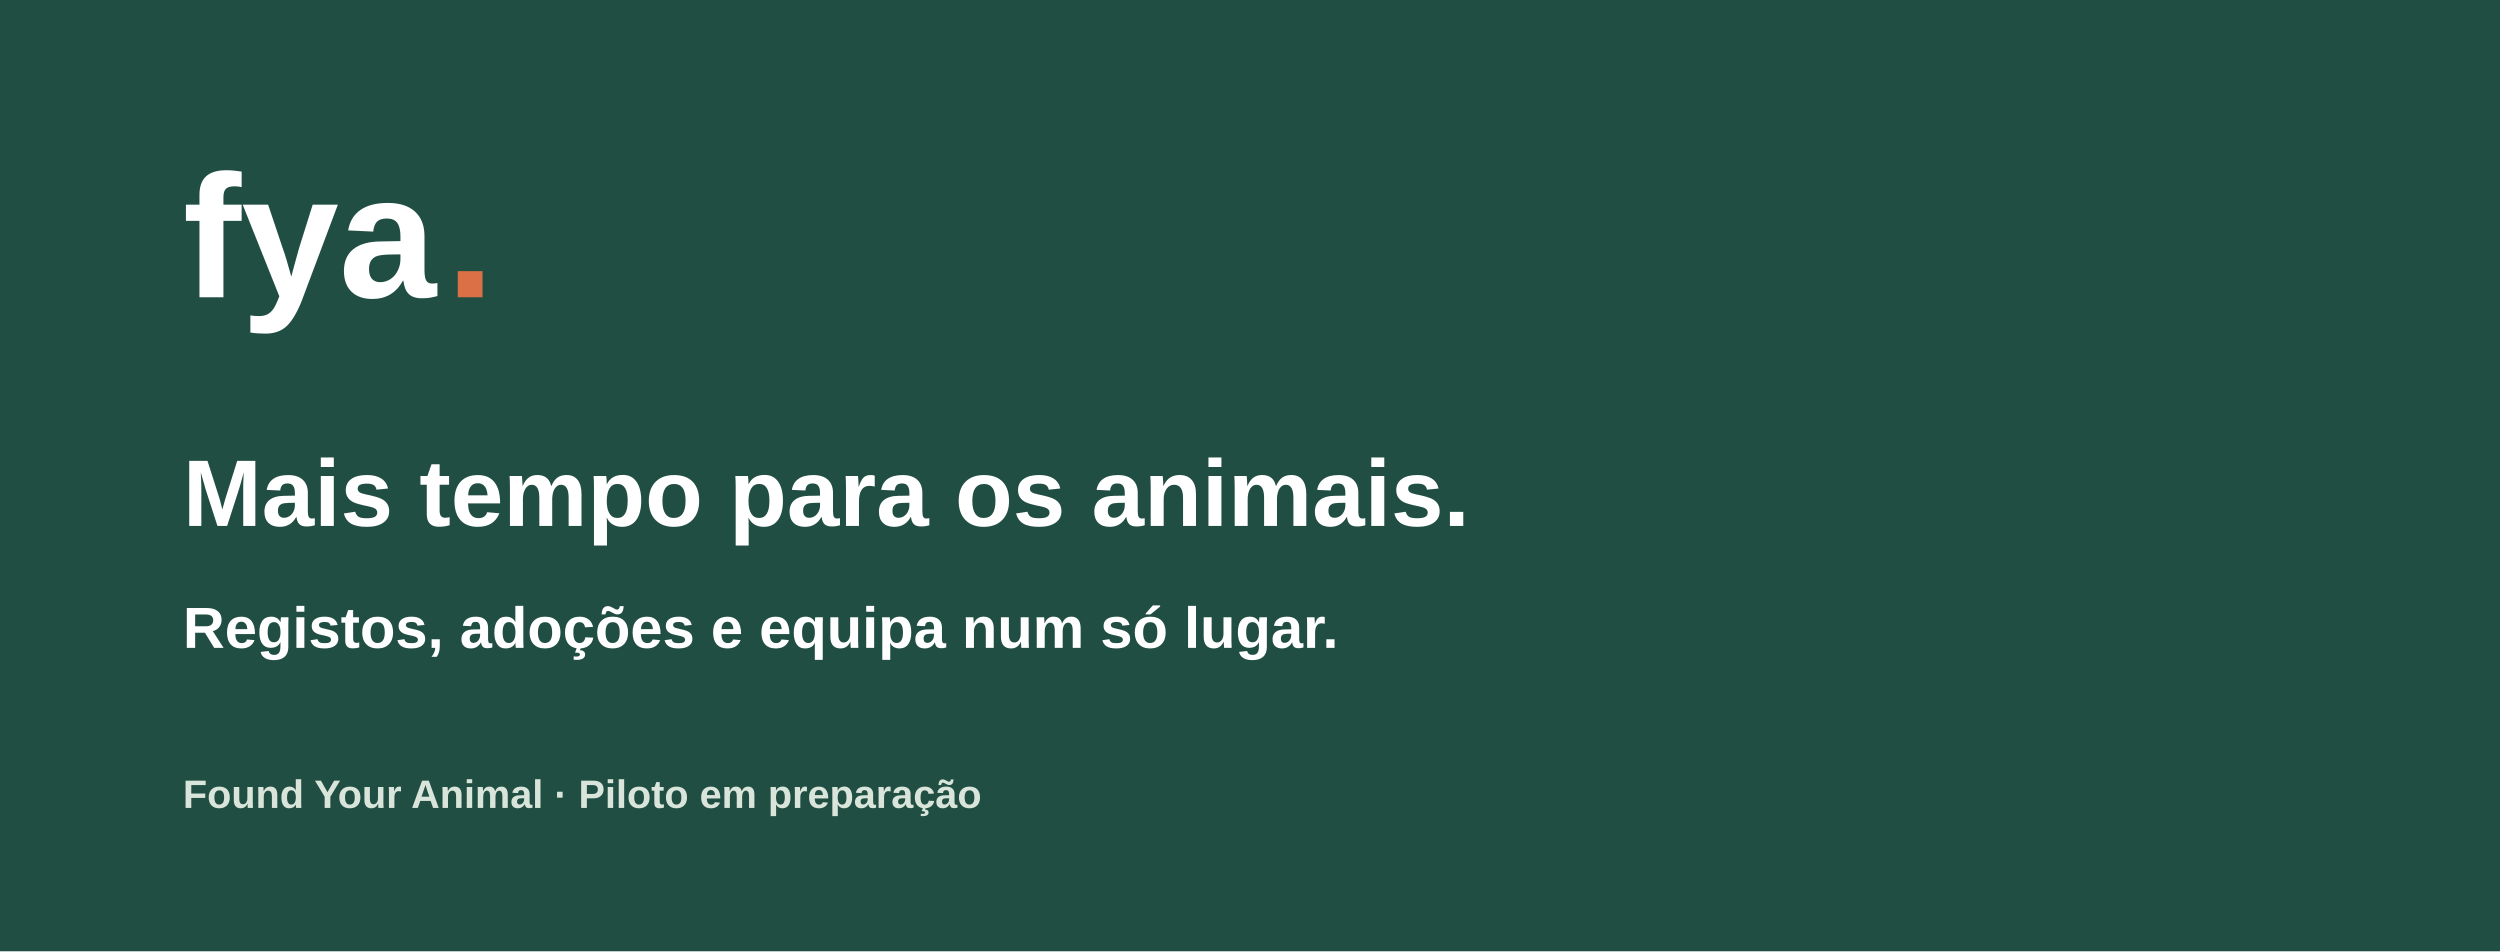
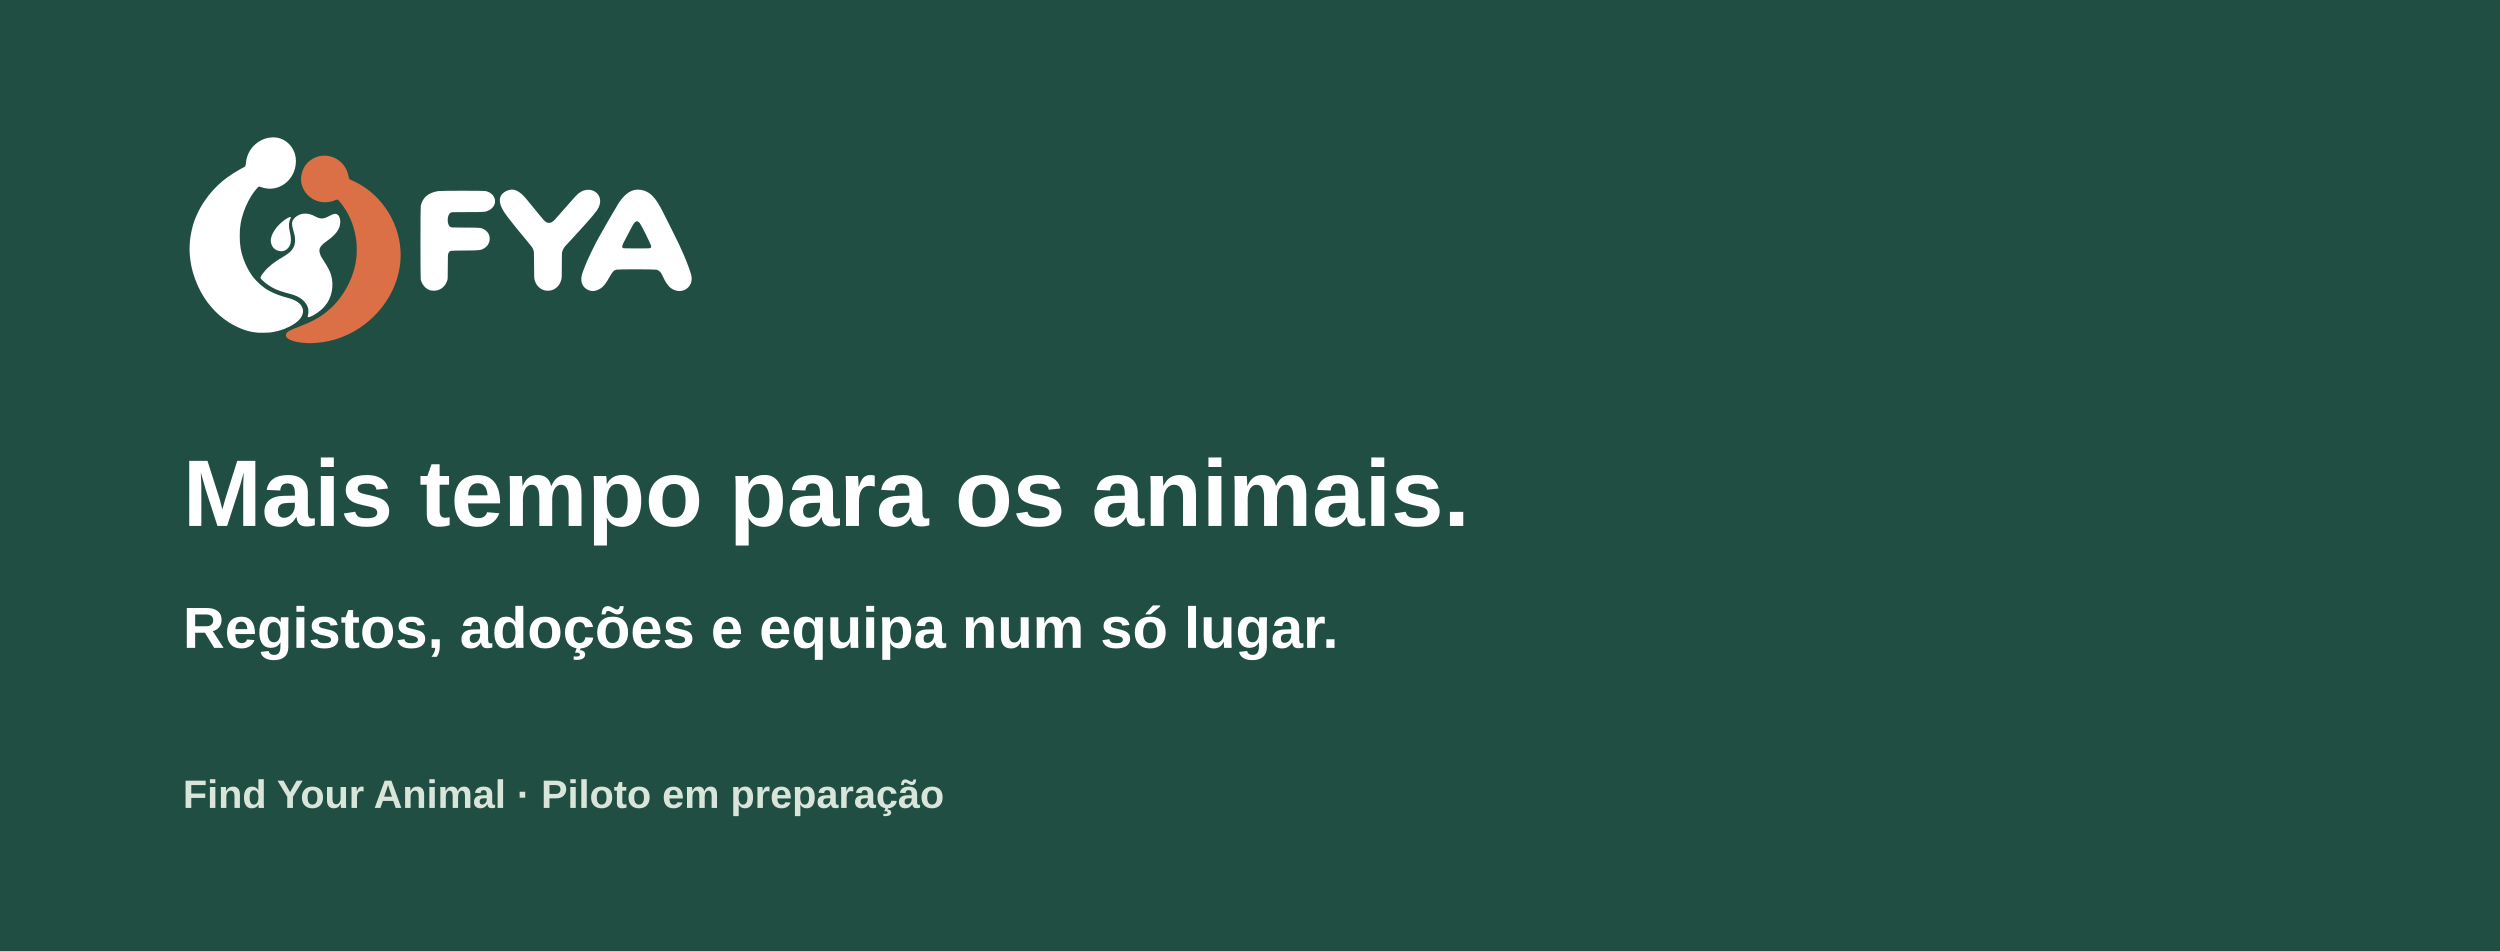
<svg xmlns="http://www.w3.org/2000/svg" width="1640" height="624" viewBox="0 0 1640 624" role="img" aria-labelledby="title">
  <rect width="1640" height="624" fill="#214e43" />
-   <text x="120" y="195" fill="#fff" font-family="Arial, sans-serif" font-size="115" font-weight="700">fya</text>
-   <text x="292.5" y="195" fill="#db7046" font-family="Arial, sans-serif" font-size="115" font-weight="700">.</text>
+   <g transform="translate(120 85.75) scale(0.2155172) translate(-284 -141)">
+     <path fill="#fff" d="M512.8 755.8C511.3 755.6 506.5 755 504.8 754.9C472 752.1 427.3 731.2 397.3 704.5C396.3 703.6 393.8 701.5 391.9 699.8C387.2 695.7 380.4 689 376.4 684.4C374.6 682.3 372.3 679.7 371.3 678.6C338.7 642.9 313.2 586.2 306.5 534.6C305.4 525.7 305.2 523.9 305 519C304.9 516.2 304.6 512.9 304.5 511.8C304 508.3 304.1 493.4 304.6 489.1C304.8 487.1 305 484.2 305 482.5C305 475.7 308.3 453.7 310.8 443.8C311.2 442.2 311.9 439 312.5 436.6C318.4 411.1 333.6 378.1 350.3 354.4C357.2 344.4 358.6 342.6 362.2 338C379.3 316.4 397.9 298.4 419.8 282.5C428.9 275.8 446.1 264.9 455.4 259.9C456.6 259.2 459.1 257.8 461 256.7C462.9 255.7 466.1 254 468.1 252.9C474.8 249.5 474.9 249.2 476 236.9C477 225.2 481.4 212.4 488.5 200.8C500.5 180.9 525.2 164.6 546.5 162.3C547.8 162.1 550.5 161.8 552.4 161.6C593.2 157.2 628.7 191.4 627.9 234.6C626.9 292.7 573 332 521.2 312.4C515.7 310.3 514.6 310.5 510.6 314.8C483.9 343.6 461.3 396 458 436.6C457.9 438.4 457.6 441.1 457.4 442.6C456.8 446.6 456.8 474.4 457.4 478.4C457.6 479.9 457.9 482.8 458 484.8C460.1 517 475.8 557.7 497 585.6C509.2 601.8 530 619.8 545.5 627.7C547.5 628.7 550.9 630.5 553 631.6C565.1 638.1 581.4 643.9 605 650.3C645.5 661.1 660.2 685.8 641.7 711.9C628.4 730.6 588.9 749.8 554.6 754.4C551.9 754.7 548.4 755.2 546.9 755.4C544.3 755.8 514.8 756.2 512.8 755.8ZM665.1 708.4C663.5 707.6 663.4 706.1 664.5 702.2C665.8 697.4 665.9 697 665.9 690.6C665.9 684 665.8 683.6 663.9 678C657.6 659.9 639 645.3 613.8 638.7C585.1 631.1 574.8 627.7 560.9 620.9C543.9 612.6 520.9 594.4 520.1 588.7C519.7 585.9 525.3 577.2 533 568.5C534.3 567 536.4 564.7 537.6 563.2C538.9 561.8 541.1 559.6 542.5 558.4C544 557.1 546.5 554.8 548.3 553.2C551.9 549.9 557.7 545.2 561.4 542.6C572.7 534.6 578.1 531.1 590.1 524.1C619.4 507.1 628.1 491.8 624.7 463.8C624.4 461.2 622.7 454.4 620.4 446.3C613.7 423.3 614.6 415.8 624.9 405.7C640.5 390.5 664.4 389.2 687.4 402.3C697.3 407.9 706.1 409.5 713.9 407.2C719.8 405.3 725.6 402.9 731.5 399.6C739.2 395.4 745 393.6 749 394.2C763.2 396.3 767.6 420.9 757.4 440.8C751.1 453.1 740.4 463.8 720 478.4C701.5 491.6 696.7 500.5 700.8 514.1C703.3 522.3 704.8 525.1 713.3 538C724.6 555.3 731.7 569 734.8 579.6C744.6 612.8 737.1 650.7 716 674.5C714.7 676 712.8 678.1 711.8 679.3C710.8 680.4 709.1 682.2 708 683.1C706.8 684.1 704.5 686.1 702.9 687.6C691 698.3 669.1 710.4 665.1 708.4ZM580.8 507.7C563.4 505.6 553.1 494.8 551.4 476.9C550.6 469 555.2 455.4 562.1 445.1C567.3 437.2 575.4 427.8 581.5 422.5C583.4 420.9 585.9 418.6 587.1 417.5C593.7 411.6 606.4 404 610.3 403.6C613.1 403.3 613.2 404.6 610.7 409.9C605.9 420.1 605.4 432.7 609.4 448.5C614.1 467.6 613.9 481 608.6 491.5C603.2 502.3 591.6 509.1 580.8 507.7Z" />
+     <path fill="#db7046" d="M663.9 787.6C618.1 785.6 591.2 773.8 598.6 758.9C601.8 752.4 608.9 748.4 634.8 738.5C675 723.2 697.1 711.5 720.1 693.2C723.9 690.1 725.6 688.7 733.5 681.6C774.3 645.2 805.4 585 811.6 530.5C812.6 521.5 812.8 519 813 511.3C813.3 501.5 813 487.3 812.4 482C811.4 473.4 811.2 471.4 810.5 467C803.9 426.2 788.5 390.8 763.9 360.2C755.1 349.4 755 349.3 747.9 352.3C708.9 368.9 666.2 352.8 649.2 315.2C636.7 287.5 645.4 252.3 669.6 232.8C713.5 197.5 779 223.9 788.2 280.6C789.5 288.3 789.6 288.4 797.8 291.9C881.6 327.6 940.7 412.5 946.3 505.2C954.1 636.1 850.6 760.9 715.3 783.6C707.4 784.9 693.2 786.7 687.1 787C675.9 787.7 669.6 787.8 663.9 787.6Z" />
+     <path fill="#fff" transform="translate(1007.0 319.8) scale(1.3) translate(-310 -801)" d="M711.4 1038.8C692.5 1036 683 1020.9 687.8 1001.3C689.6 994 700.4 967.2 706.6 954.8C707.3 953.3 708.5 950.9 709.1 949.4C710.6 945.9 718.7 929.7 721 925.4C722 923.6 723.5 920.8 724.4 919.1C728.6 911.4 735.6 899.1 747.8 877.6C757.4 860.9 771.8 836.4 774.3 832.6C790.5 808.3 807 798.7 826.5 802C844.9 805.1 857.8 816.7 871.9 842.9C872.5 844.1 874 846.8 875.2 848.9C877.3 852.5 909.3 916.7 912.5 923.5C913.3 925.4 915.3 929.5 916.9 932.8C919.9 939 920.7 940.9 926.4 954C934.7 973.1 942.6 994.6 944.3 1002.6C950.2 1030.5 921.3 1049.1 897.5 1032.7C890 1027.6 883.5 1018.2 876 1001.5C872.6 994.1 868.9 990.6 862.3 988.8C858.8 987.8 772.9 987.7 769.2 988.7C762.6 990.4 760.6 992.4 753.8 1004.2C743.6 1022 738.9 1028.1 731.8 1032.7C725.3 1037 716.4 1039.6 711.4 1038.8ZM336 1037.7C324.2 1036 314.2 1025.8 310.7 1011.8C309.8 1008 309.8 843.7 310.7 839.5C315.2 819.6 328.4 808.5 351.9 804.8C358.8 803.8 458.4 803.7 462.9 804.8C488.5 810.9 492.6 839.2 469.4 850.2C461.8 853.9 461.8 853.9 420.2 854C380.5 854.1 383.7 854 380.7 855.5C372 860 371.3 883.1 379.7 888.4C382.5 890.2 380.3 890.1 413.9 890.3C452.2 890.4 451.8 890.4 460.2 895.3C476.2 904.7 476.1 927.8 460 938.2C451.7 943.5 449.6 943.8 412 944C377.5 944.2 378.9 943.9 375.9 949.7C374 953.3 374.2 951.2 374 982.4C373.9 1007.1 373.8 1010.5 373.4 1011.9C368.5 1030.1 353.6 1040.3 336 1037.7ZM602.3 1037.6C591.4 1035.6 582 1027.1 578.2 1015.6C576.1 1009.4 576.2 1010.9 576 977.5C575.8 944.6 575.9 946.9 574.4 942.5C572.6 937.6 571.2 935.6 562.5 925.2C555 916.1 553.2 914 548.4 908.1C546.6 905.9 544.1 902.8 542.7 901.2C535 892 525.7 880.4 519.7 872.5C517.5 869.7 514.4 865.6 512.7 863.5C490.7 835 490.2 814.9 511.3 804.5C527.4 796.7 541.5 802.8 559.8 825.5C562.6 829 566.8 834.2 569.2 837.1C573.3 841.9 575.3 844.4 584.9 856.2C599 873.5 601.5 876.2 604.9 877.8C612.3 881.3 619.1 878.6 626.7 869.4C627.6 868.3 629.6 866 631.1 864.4C632.6 862.7 634.4 860.7 635.1 859.9C635.8 859 637.3 857.3 638.5 856C639.7 854.7 641.3 852.9 642 852C642.8 851.1 644.5 849.1 646 847.5C647.5 845.9 649.3 843.9 650 843C650.7 842.1 652.4 840.2 653.6 838.9C654.9 837.5 656.4 835.7 657.1 834.9C657.8 834 659.6 832 661.1 830.4C662.6 828.7 664.5 826.7 665.1 825.9C665.8 825 667.7 823 669.2 821.2C670.8 819.5 673 817.1 674.1 815.9C703.8 783.1 748.1 812.6 723.8 849.1C720.6 853.9 710.3 866.5 702.9 874.6C701.4 876.3 699.6 878.3 698.9 879.1C698.2 880 696.4 882 694.9 883.6C693.4 885.3 691.5 887.4 690.7 888.2C690 889.1 688 891.4 686.2 893.2C684.5 895.1 682.4 897.4 681.6 898.4C680.8 899.3 678.4 902 676.2 904.2C674.1 906.5 671.6 909.2 670.7 910.2C669.9 911.3 666.7 914.7 663.8 917.8C660.8 920.8 657.6 924.2 656.8 925.2C655.9 926.3 654.3 928 653.3 929.1C649 933.6 647.7 935 646.6 936.8C644.4 939.9 642.9 943.4 641.7 947.5C641.2 949.4 641.2 949.6 641 978.2C640.9 1006.6 640.8 1007.2 640.3 1009.9C636.5 1029.4 620.6 1040.9 602.3 1037.6ZM846.2 938.7C851.5 937.6 851.6 935 846.7 925.1C844.8 921.2 842.9 917.2 842.4 916C837.5 904.9 824.6 880.3 822.7 878.7C815.3 872 811.4 875.2 800.8 896.4C797.2 903.5 793.3 911.1 792.1 913.2C781.4 932.5 780.1 937.2 785.4 938.6C787 939.1 844.3 939.2 846.2 938.7Z" />
+   </g>
  <text x="120" y="345" fill="#fff" font-family="Arial, sans-serif" font-size="62" font-weight="700">Mais tempo para os animais.</text>
  <text x="120" y="425" fill="#fff" font-family="Arial, sans-serif" font-size="38" font-weight="700">Registos, adoções e equipa num só lugar.</text>
-   <text x="120" y="530" fill="#d9e5da" font-family="Arial, sans-serif" font-size="26" font-weight="700">Found Your Animal · Piloto em preparação</text>
+   <text x="120" y="530" fill="#d9e5da" font-family="Arial, sans-serif" font-size="26" font-weight="700">Find Your Animal · Piloto em preparação</text>
</svg>
